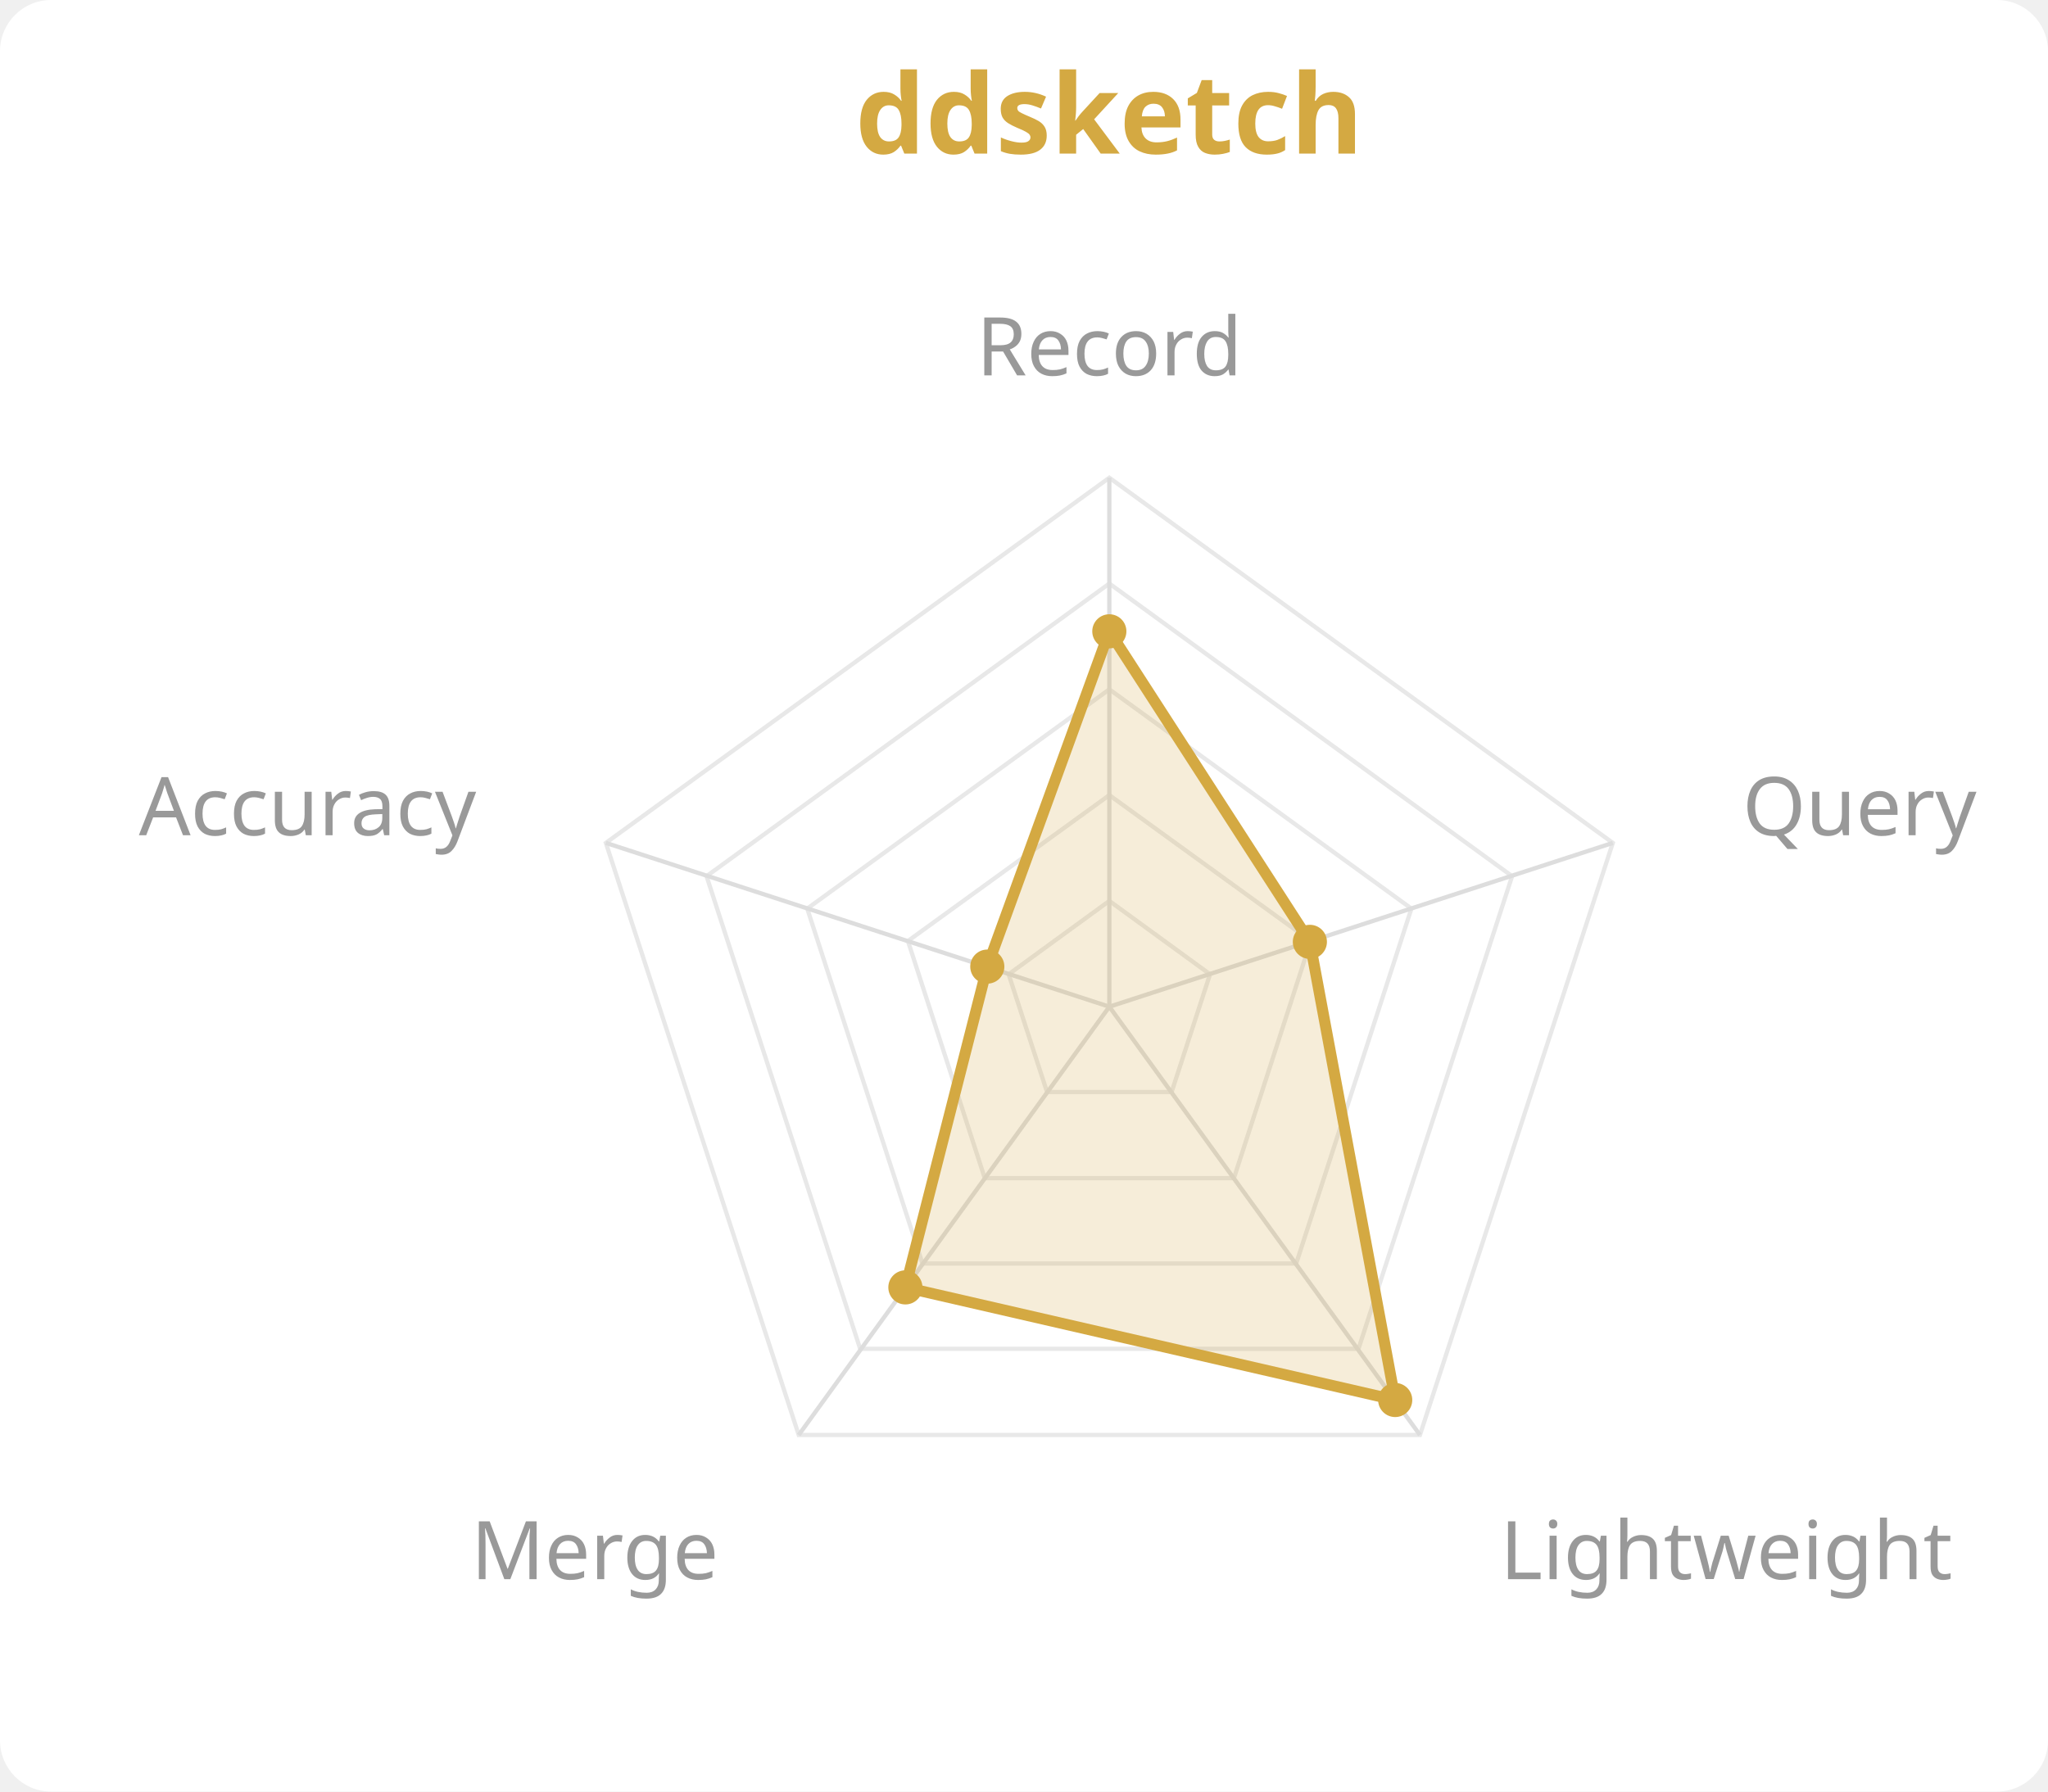
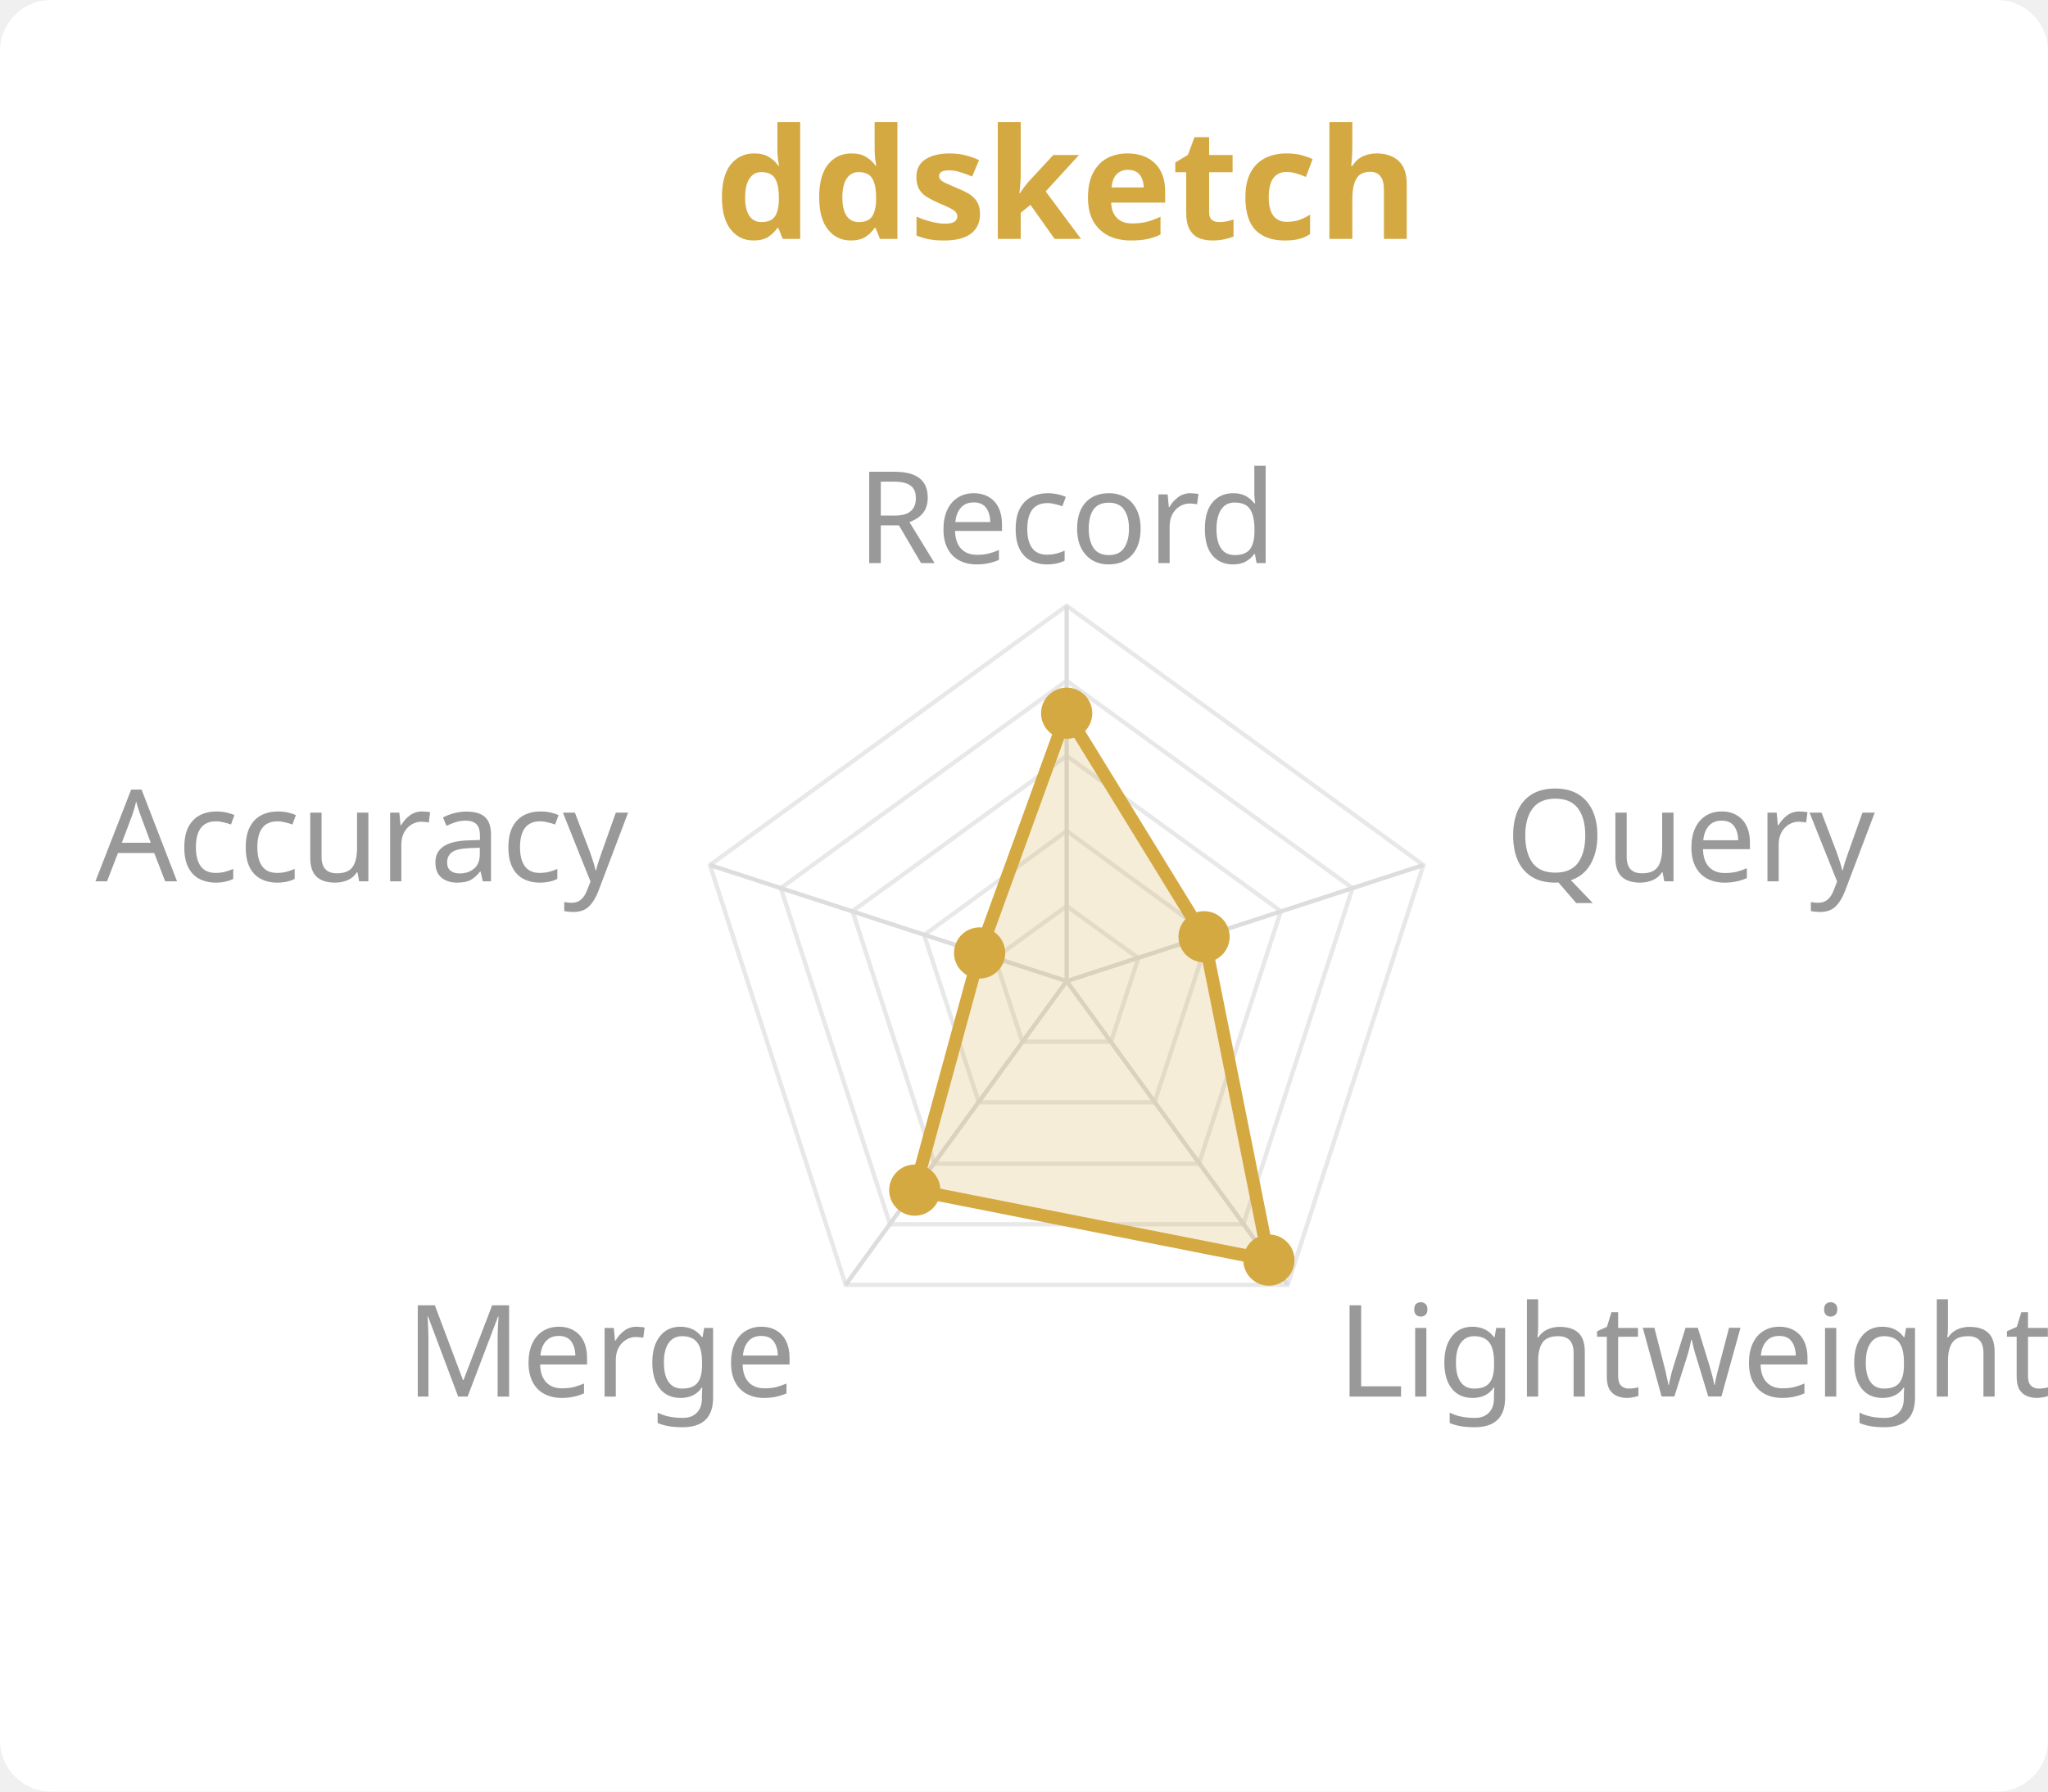
<svg xmlns="http://www.w3.org/2000/svg" viewBox="0 0 240 210" width="240" height="210">
  <rect x="0.0" y="0.0" width="240.0" height="210.0" fill="white" rx="6" />
-   <text x="130.0" y="18.0" font-family="system-ui,sans-serif" font-size="13" font-weight="600" fill="#D4A942" text-anchor="middle">ddsketch</text>
-   <polygon points="130.0,105.6 141.8,114.2 137.3,128.0 122.7,128.0 118.2,114.2" fill="none" stroke="#e8e8e8" stroke-width="0.5" />
-   <polygon points="130.0,93.2 153.6,110.3 144.6,138.1 115.4,138.1 106.4,110.3" fill="none" stroke="#e8e8e8" stroke-width="0.5" />
-   <polygon points="130.0,80.8 165.4,106.5 151.9,148.1 108.1,148.1 94.6,106.5" fill="none" stroke="#e8e8e8" stroke-width="0.5" />
-   <polygon points="130.0,68.4 177.2,102.7 159.2,158.1 100.8,158.1 82.8,102.7" fill="none" stroke="#e8e8e8" stroke-width="0.5" />
-   <polygon points="130.0,56.0 189.0,98.8 166.4,168.2 93.6,168.2 71.0,98.8" fill="none" stroke="#e8e8e8" stroke-width="0.5" />
-   <line x1="130" y1="118" x2="130.0" y2="56.0" stroke="#ddd" stroke-width="0.5" />
-   <line x1="130" y1="118" x2="189.0" y2="98.8" stroke="#ddd" stroke-width="0.5" />
-   <line x1="130" y1="118" x2="166.4" y2="168.2" stroke="#ddd" stroke-width="0.5" />
-   <line x1="130" y1="118" x2="93.6" y2="168.2" stroke="#ddd" stroke-width="0.5" />
-   <line x1="130" y1="118" x2="71.0" y2="98.8" stroke="#ddd" stroke-width="0.5" />
-   <text x="130.0" y="44.0" font-family="system-ui,sans-serif" font-size="9.5" fill="#999" text-anchor="middle">Record</text>
-   <text x="204.2" y="97.9" font-family="system-ui,sans-serif" font-size="9.5" fill="#999" text-anchor="start">Query</text>
-   <text x="175.8" y="185.1" font-family="system-ui,sans-serif" font-size="9.5" fill="#999" text-anchor="start">Lightweight</text>
-   <text x="84.2" y="185.1" font-family="system-ui,sans-serif" font-size="9.5" fill="#999" text-anchor="end">Merge</text>
-   <text x="55.8" y="97.9" font-family="system-ui,sans-serif" font-size="9.5" fill="#999" text-anchor="end">Accuracy</text>
-   <polygon points="130.0,74.0 153.5,110.4 163.5,164.1 106.1,150.9 115.7,113.3" fill="#D4A942" fill-opacity="0.20" stroke="#D4A942" stroke-width="1.3" />
-   <circle cx="130.0" cy="74.0" r="2" fill="#D4A942" />
-   <circle cx="153.5" cy="110.4" r="2" fill="#D4A942" />
-   <circle cx="163.5" cy="164.1" r="2" fill="#D4A942" />
-   <circle cx="106.1" cy="150.9" r="2" fill="#D4A942" />
-   <circle cx="115.7" cy="113.3" r="2" fill="#D4A942" />
+   <text x="125.0" y="28.0" font-family="system-ui,sans-serif" font-size="18" font-weight="600" fill="#D4A942" text-anchor="middle">ddsketch</text>
+   <polygon points="125.0,106.2 133.4,112.3 130.2,122.1 119.8,122.1 116.6,112.3" fill="none" stroke="#e8e8e8" stroke-width="0.5" />
+   <polygon points="125.0,97.4 141.7,109.6 135.3,129.2 114.7,129.2 108.3,109.6" fill="none" stroke="#e8e8e8" stroke-width="0.5" />
+   <polygon points="125.0,88.6 150.1,106.8 140.5,136.4 109.5,136.4 99.9,106.8" fill="none" stroke="#e8e8e8" stroke-width="0.5" />
+   <polygon points="125.0,79.8 158.5,104.1 145.7,143.5 104.3,143.5 91.5,104.1" fill="none" stroke="#e8e8e8" stroke-width="0.5" />
+   <polygon points="125.0,71.0 166.8,101.4 150.9,150.6 99.1,150.6 83.2,101.4" fill="none" stroke="#e8e8e8" stroke-width="0.5" />
+   <line x1="125" y1="115" x2="125.0" y2="71.0" stroke="#ddd" stroke-width="0.5" />
+   <line x1="125" y1="115" x2="166.8" y2="101.4" stroke="#ddd" stroke-width="0.5" />
+   <line x1="125" y1="115" x2="150.9" y2="150.6" stroke="#ddd" stroke-width="0.5" />
+   <line x1="125" y1="115" x2="99.1" y2="150.6" stroke="#ddd" stroke-width="0.5" />
+   <line x1="125" y1="115" x2="83.2" y2="101.4" stroke="#ddd" stroke-width="0.5" />
+   <text x="125.0" y="66.0" font-family="system-ui,sans-serif" font-size="15" fill="#999" text-anchor="middle">Record</text>
+   <text x="176.4" y="103.3" font-family="system-ui,sans-serif" font-size="15" fill="#999" text-anchor="start">Query</text>
+   <text x="156.7" y="163.7" font-family="system-ui,sans-serif" font-size="15" fill="#999" text-anchor="start">Lightweight</text>
+   <text x="93.3" y="163.7" font-family="system-ui,sans-serif" font-size="15" fill="#999" text-anchor="end">Merge</text>
+   <text x="73.6" y="103.3" font-family="system-ui,sans-serif" font-size="15" fill="#999" text-anchor="end">Accuracy</text>
+   <polygon points="125.0,83.6 141.1,109.8 148.7,147.7 107.2,139.5 114.8,111.7" fill="#D4A942" fill-opacity="0.20" stroke="#D4A942" stroke-width="1.5" />
+   <circle cx="125.0" cy="83.6" r="3" fill="#D4A942" />
+   <circle cx="141.1" cy="109.8" r="3" fill="#D4A942" />
+   <circle cx="148.7" cy="147.7" r="3" fill="#D4A942" />
+   <circle cx="107.2" cy="139.5" r="3" fill="#D4A942" />
+   <circle cx="114.8" cy="111.7" r="3" fill="#D4A942" />
</svg>
